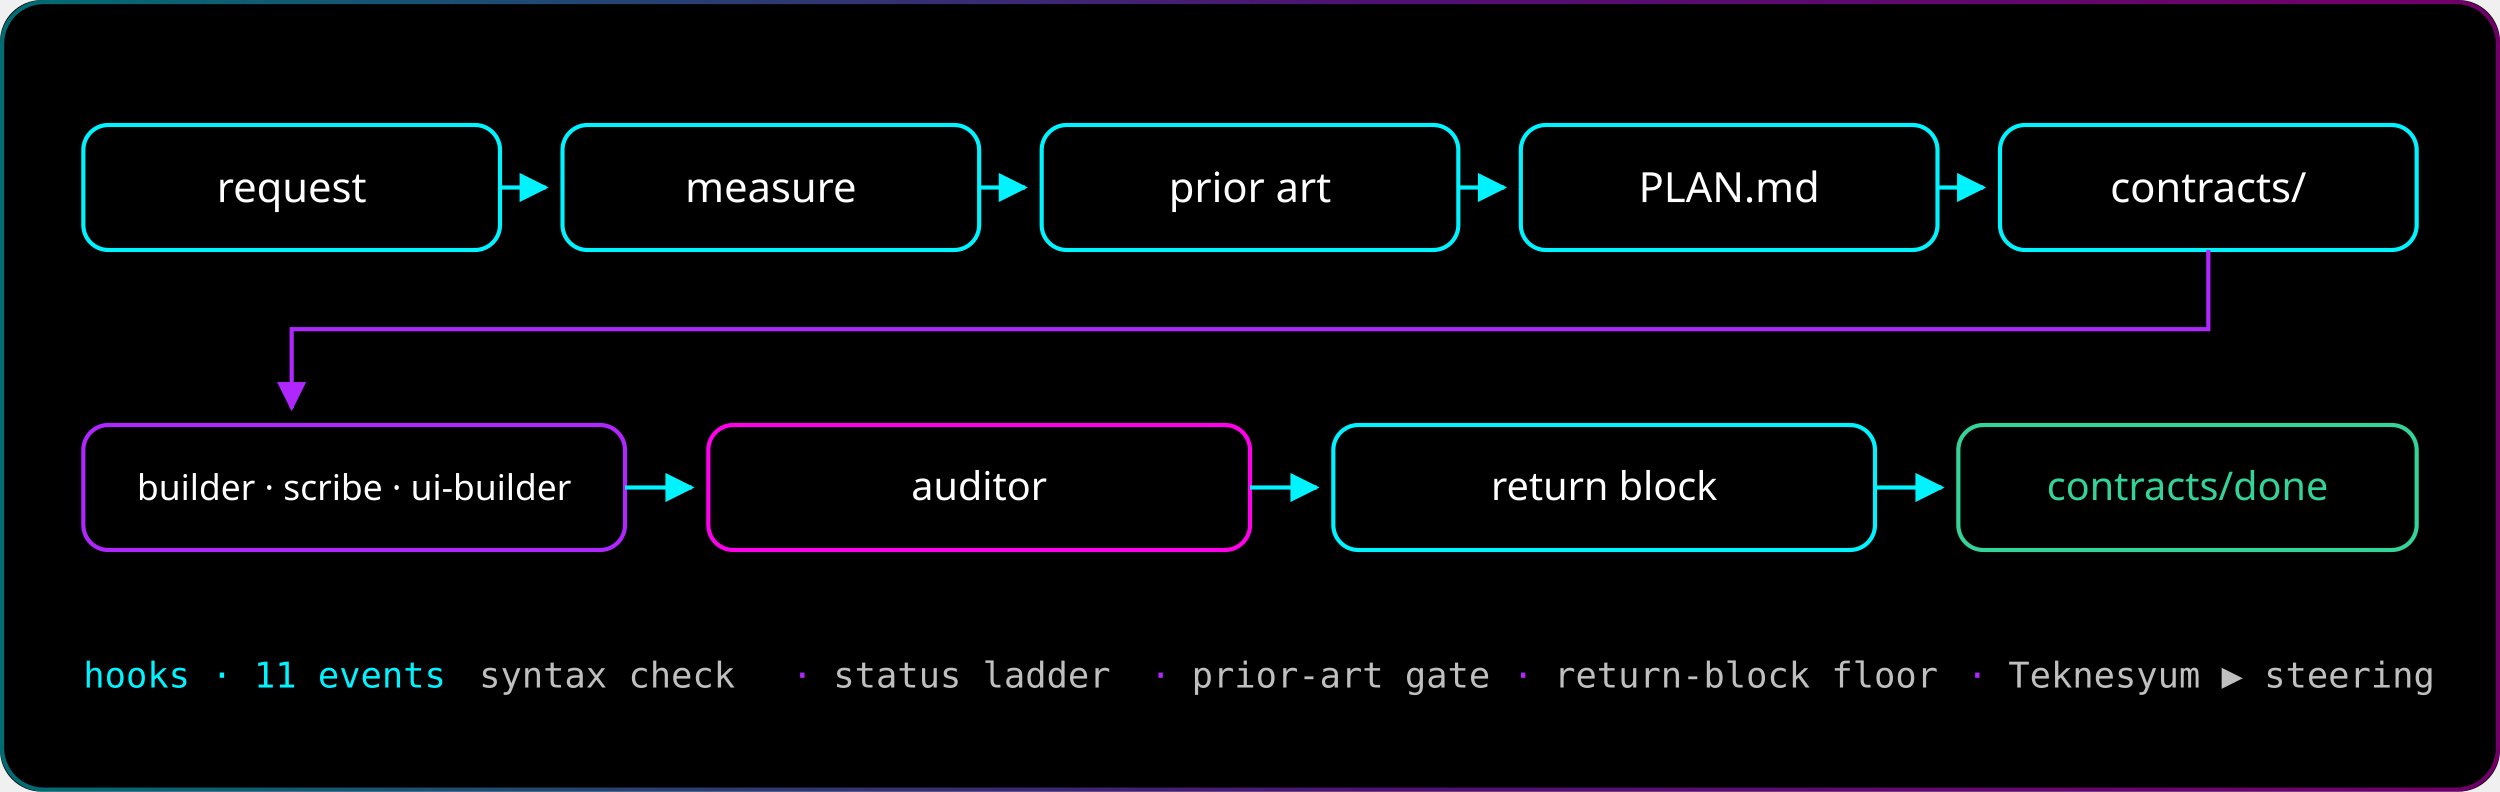
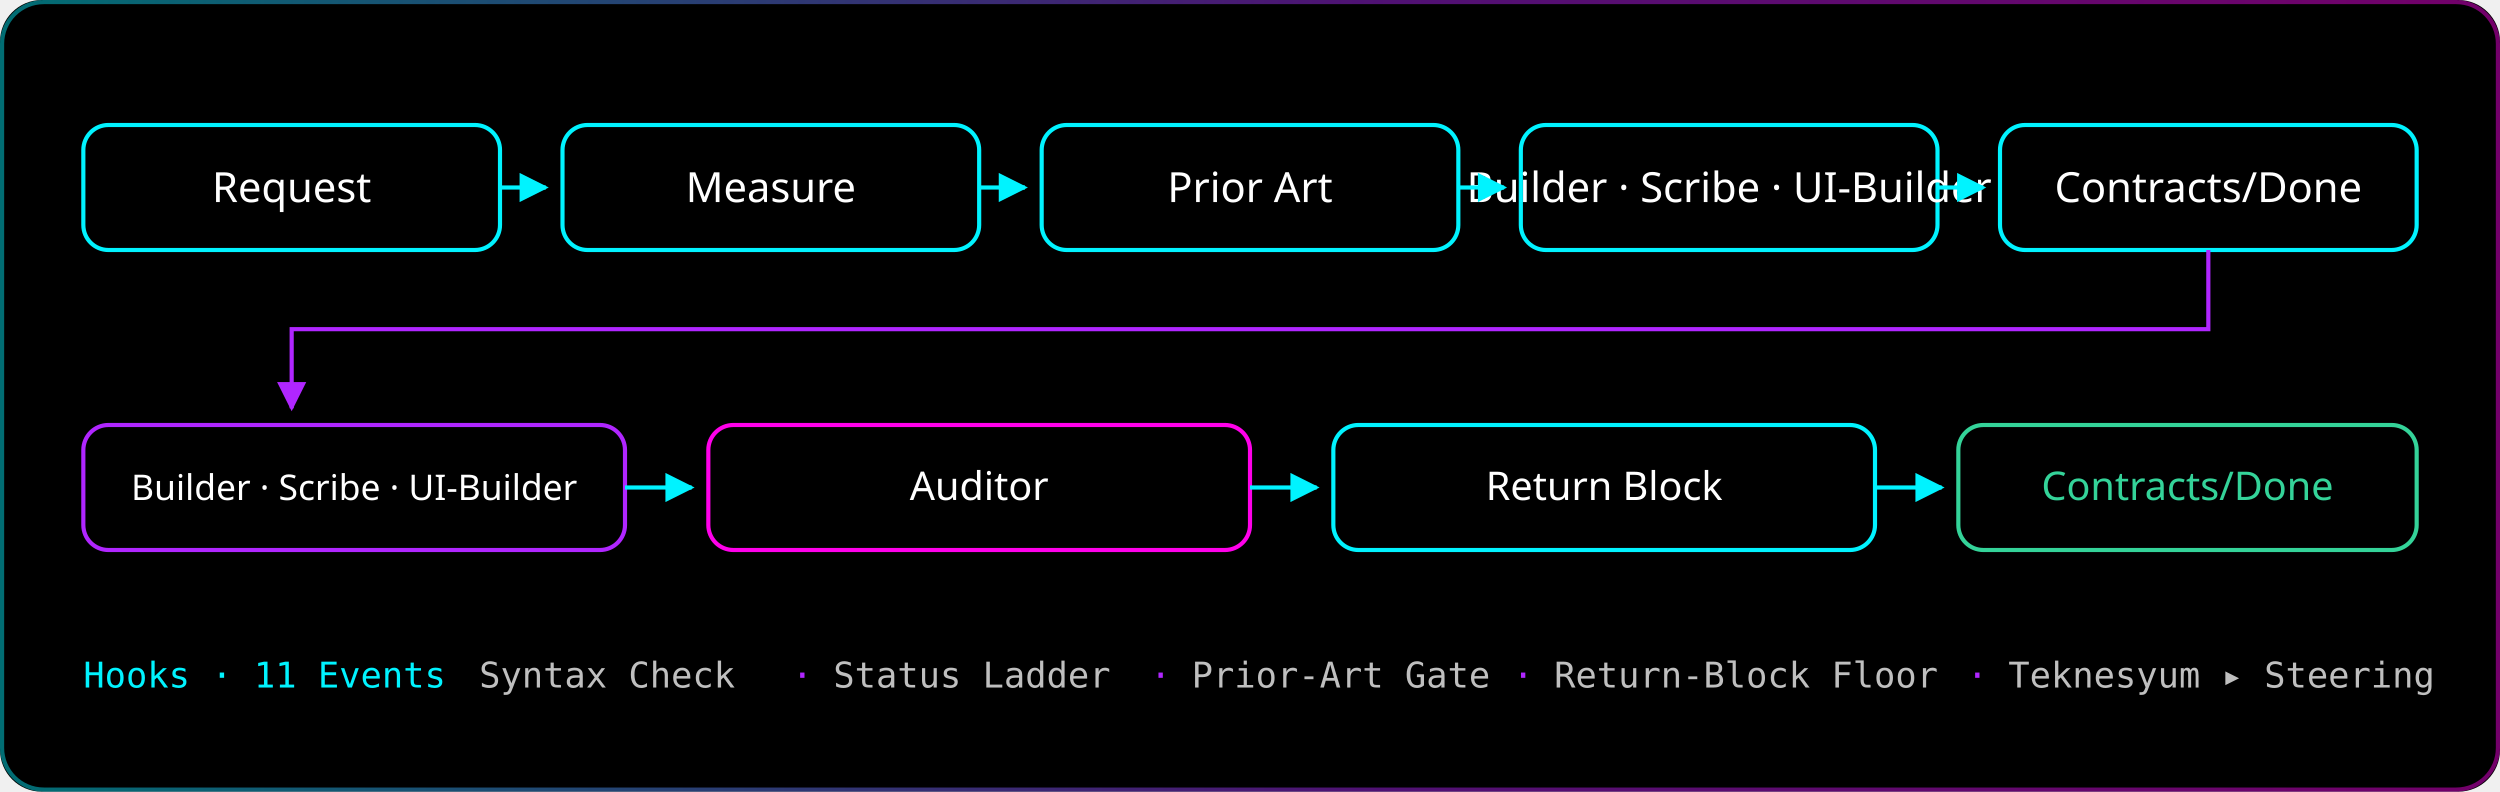
- <svg xmlns="http://www.w3.org/2000/svg" viewBox="0 0 1200 380" width="1200" height="380" role="img" aria-label="Teknesyum Base relay flow">
+ <svg xmlns="http://www.w3.org/2000/svg" viewBox="0 0 1200 380" width="1200" height="380" role="img" aria-label="Teknesyum Base flow from Request through Measure, Prior Art, contracts, agents, Auditor, Return Block, and Contracts/Done">
  <defs>
    <linearGradient id="neon" x1="0" y1="0" x2="1" y2="0">
      <stop offset="0%" stop-color="#00f3ff" />
      <stop offset="55%" stop-color="#b026ff" />
      <stop offset="100%" stop-color="#ff00ea" />
    </linearGradient>
    <marker id="ar" viewBox="0 0 10 10" refX="9" refY="5" markerWidth="7" markerHeight="7" orient="auto">
      <path d="M0 0 L10 5 L0 10 z" fill="#00f3ff" />
    </marker>
    <marker id="arm" viewBox="0 0 10 10" refX="9" refY="5" markerWidth="7" markerHeight="7" orient="auto">
      <path d="M0 0 L10 5 L0 10 z" fill="#b026ff" />
    </marker>
  </defs>
  <rect x="0" y="0" width="1200" height="380" rx="20" fill="#000000" />
  <rect x="1" y="1" width="1198" height="378" rx="20" fill="none" stroke="url(#neon)" stroke-width="2" opacity="0.45" />
  <g font-family="Segoe UI, system-ui, sans-serif" font-size="20" fill="#ffffff" text-anchor="middle">
    <g stroke="#00f3ff" stroke-width="2" fill="#000000">
      <rect x="40" y="60" width="200" height="60" rx="12" />
      <rect x="270" y="60" width="200" height="60" rx="12" />
      <rect x="500" y="60" width="200" height="60" rx="12" />
      <rect x="730" y="60" width="200" height="60" rx="12" />
      <rect x="960" y="60" width="200" height="60" rx="12" />
    </g>
-     <text x="140" y="97">request</text>
-     <text x="370" y="97">measure</text>
-     <text x="600" y="97">prior art</text>
-     <text x="830" y="97">PLAN.md</text>
-     <text x="1060" y="97">contracts/</text>
+     <text x="140" y="97">Request</text>
+     <text x="370" y="97">Measure</text>
+     <text x="600" y="97">Prior Art</text>
+     <text x="830" y="97">Builder · Scribe · UI-Builder</text>
+     <text x="1060" y="97">Contracts/Done</text>
    <g stroke="#00f3ff" stroke-width="2" marker-end="url(#ar)" fill="none">
      <path d="M240 90 L262 90" />
      <path d="M470 90 L492 90" />
      <path d="M700 90 L722 90" />
      <path d="M930 90 L952 90" />
    </g>
    <path d="M1060 120 L1060 158 L140 158 L140 196" stroke="#b026ff" stroke-width="2" fill="none" marker-end="url(#arm)" />
    <g stroke-width="2" fill="#000000">
      <rect x="40" y="204" width="260" height="60" rx="12" stroke="#b026ff" />
      <rect x="340" y="204" width="260" height="60" rx="12" stroke="#ff00ea" />
      <rect x="640" y="204" width="260" height="60" rx="12" stroke="#00f3ff" />
      <rect x="940" y="204" width="220" height="60" rx="12" stroke="#34d399" />
    </g>
    <g font-size="19">
-       <text x="170" y="240" font-size="17">builder · scribe · ui-builder</text>
-       <text x="470" y="240">auditor</text>
-       <text x="770" y="240">return block</text>
-       <text x="1050" y="240" fill="#34d399">contracts/done</text>
+       <text x="170" y="240" font-size="17">Builder · Scribe · UI-Builder</text>
+       <text x="470" y="240">Auditor</text>
+       <text x="770" y="240">Return Block</text>
+       <text x="1050" y="240" fill="#34d399">Contracts/Done</text>
    </g>
    <g stroke="#00f3ff" stroke-width="2" marker-end="url(#ar)" fill="none">
      <path d="M300 234 L332 234" />
      <path d="M600 234 L632 234" />
      <path d="M900 234 L932 234" />
    </g>
  </g>
  <g font-family="Consolas, monospace" font-size="17" fill="#ffffff">
-     <text x="40" y="330" fill="#00f3ff">hooks · 11 events</text>
-     <text x="230" y="330" opacity="0.75">syntax check</text>
+     <text x="40" y="330" fill="#00f3ff">Hooks · 11 Events</text>
+     <text x="230" y="330" opacity="0.75">Syntax Check</text>
    <text x="380" y="330" fill="#b026ff">·</text>
-     <text x="400" y="330" opacity="0.75">status ladder</text>
+     <text x="400" y="330" opacity="0.75">Status Ladder</text>
    <text x="552" y="330" fill="#b026ff">·</text>
-     <text x="572" y="330" opacity="0.75">prior-art gate</text>
+     <text x="572" y="330" opacity="0.75">Prior-Art Gate</text>
    <text x="726" y="330" fill="#b026ff">·</text>
-     <text x="746" y="330" opacity="0.75">return-block floor</text>
+     <text x="746" y="330" opacity="0.75">Return-Block Floor</text>
    <text x="944" y="330" fill="#b026ff">·</text>
-     <text x="964" y="330" opacity="0.75">Teknesyum ▶ steering</text>
+     <text x="964" y="330" opacity="0.75">Teknesyum ▸ Steering</text>
  </g>
</svg>
